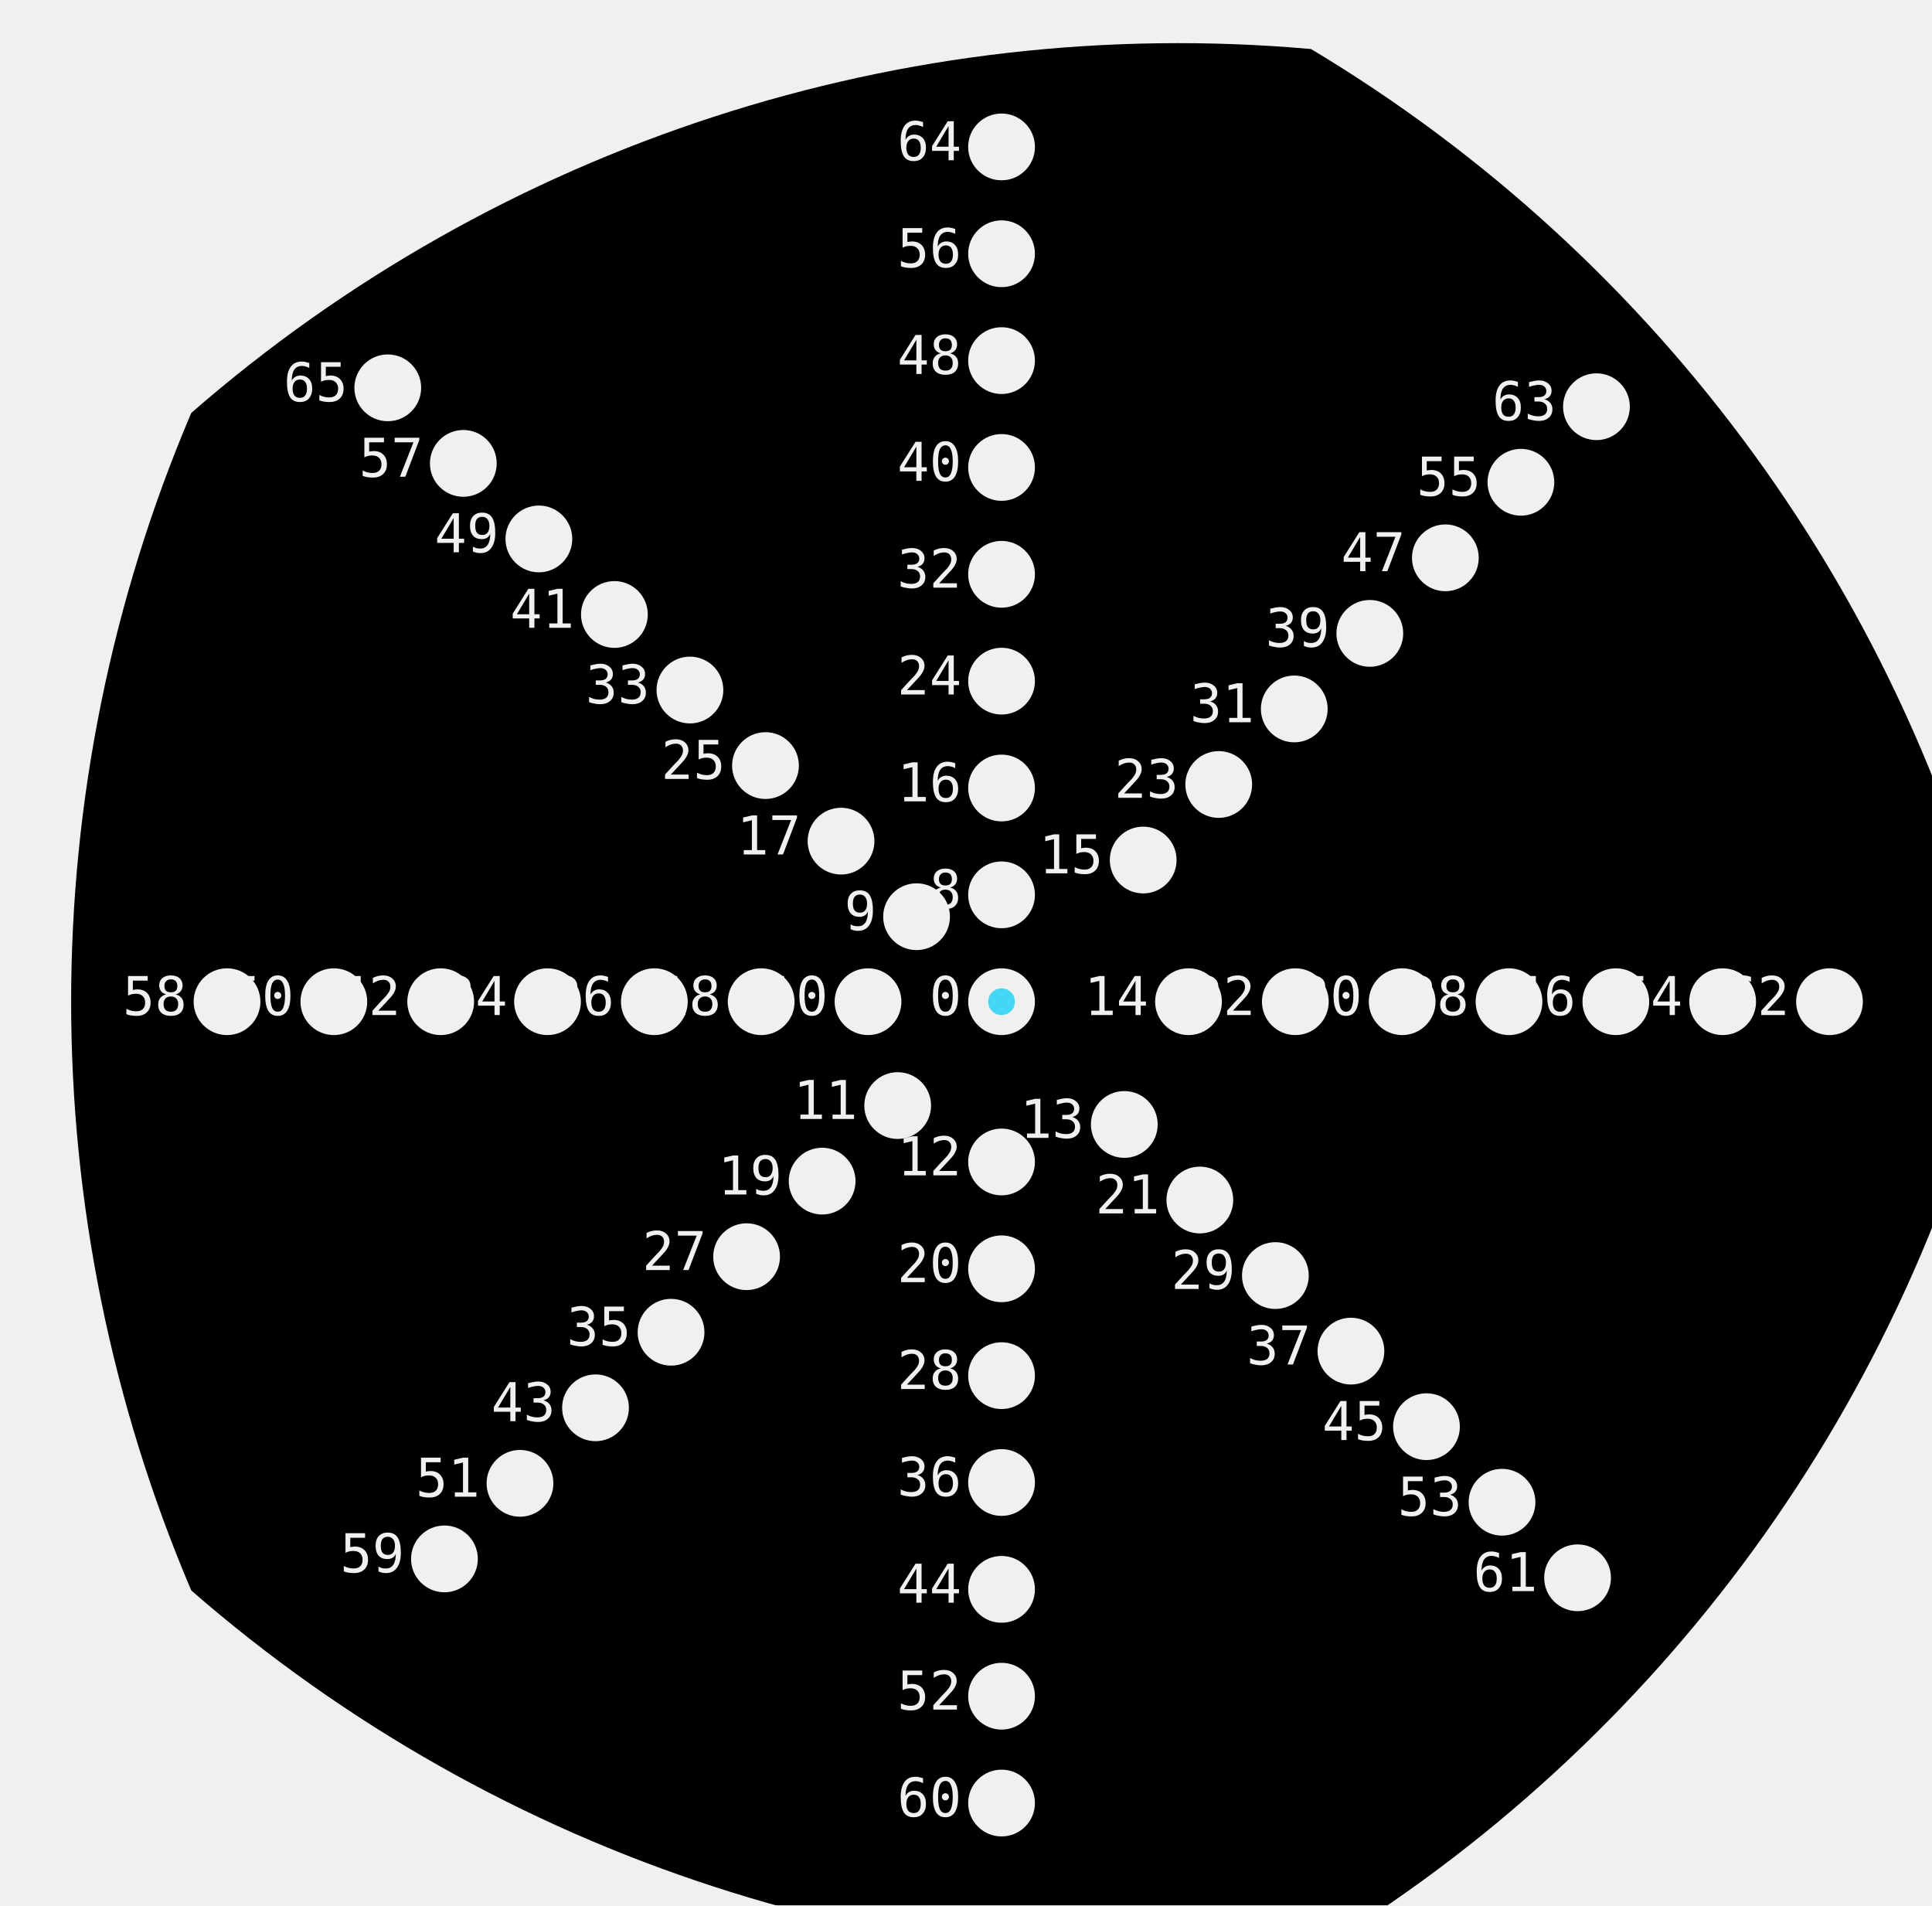
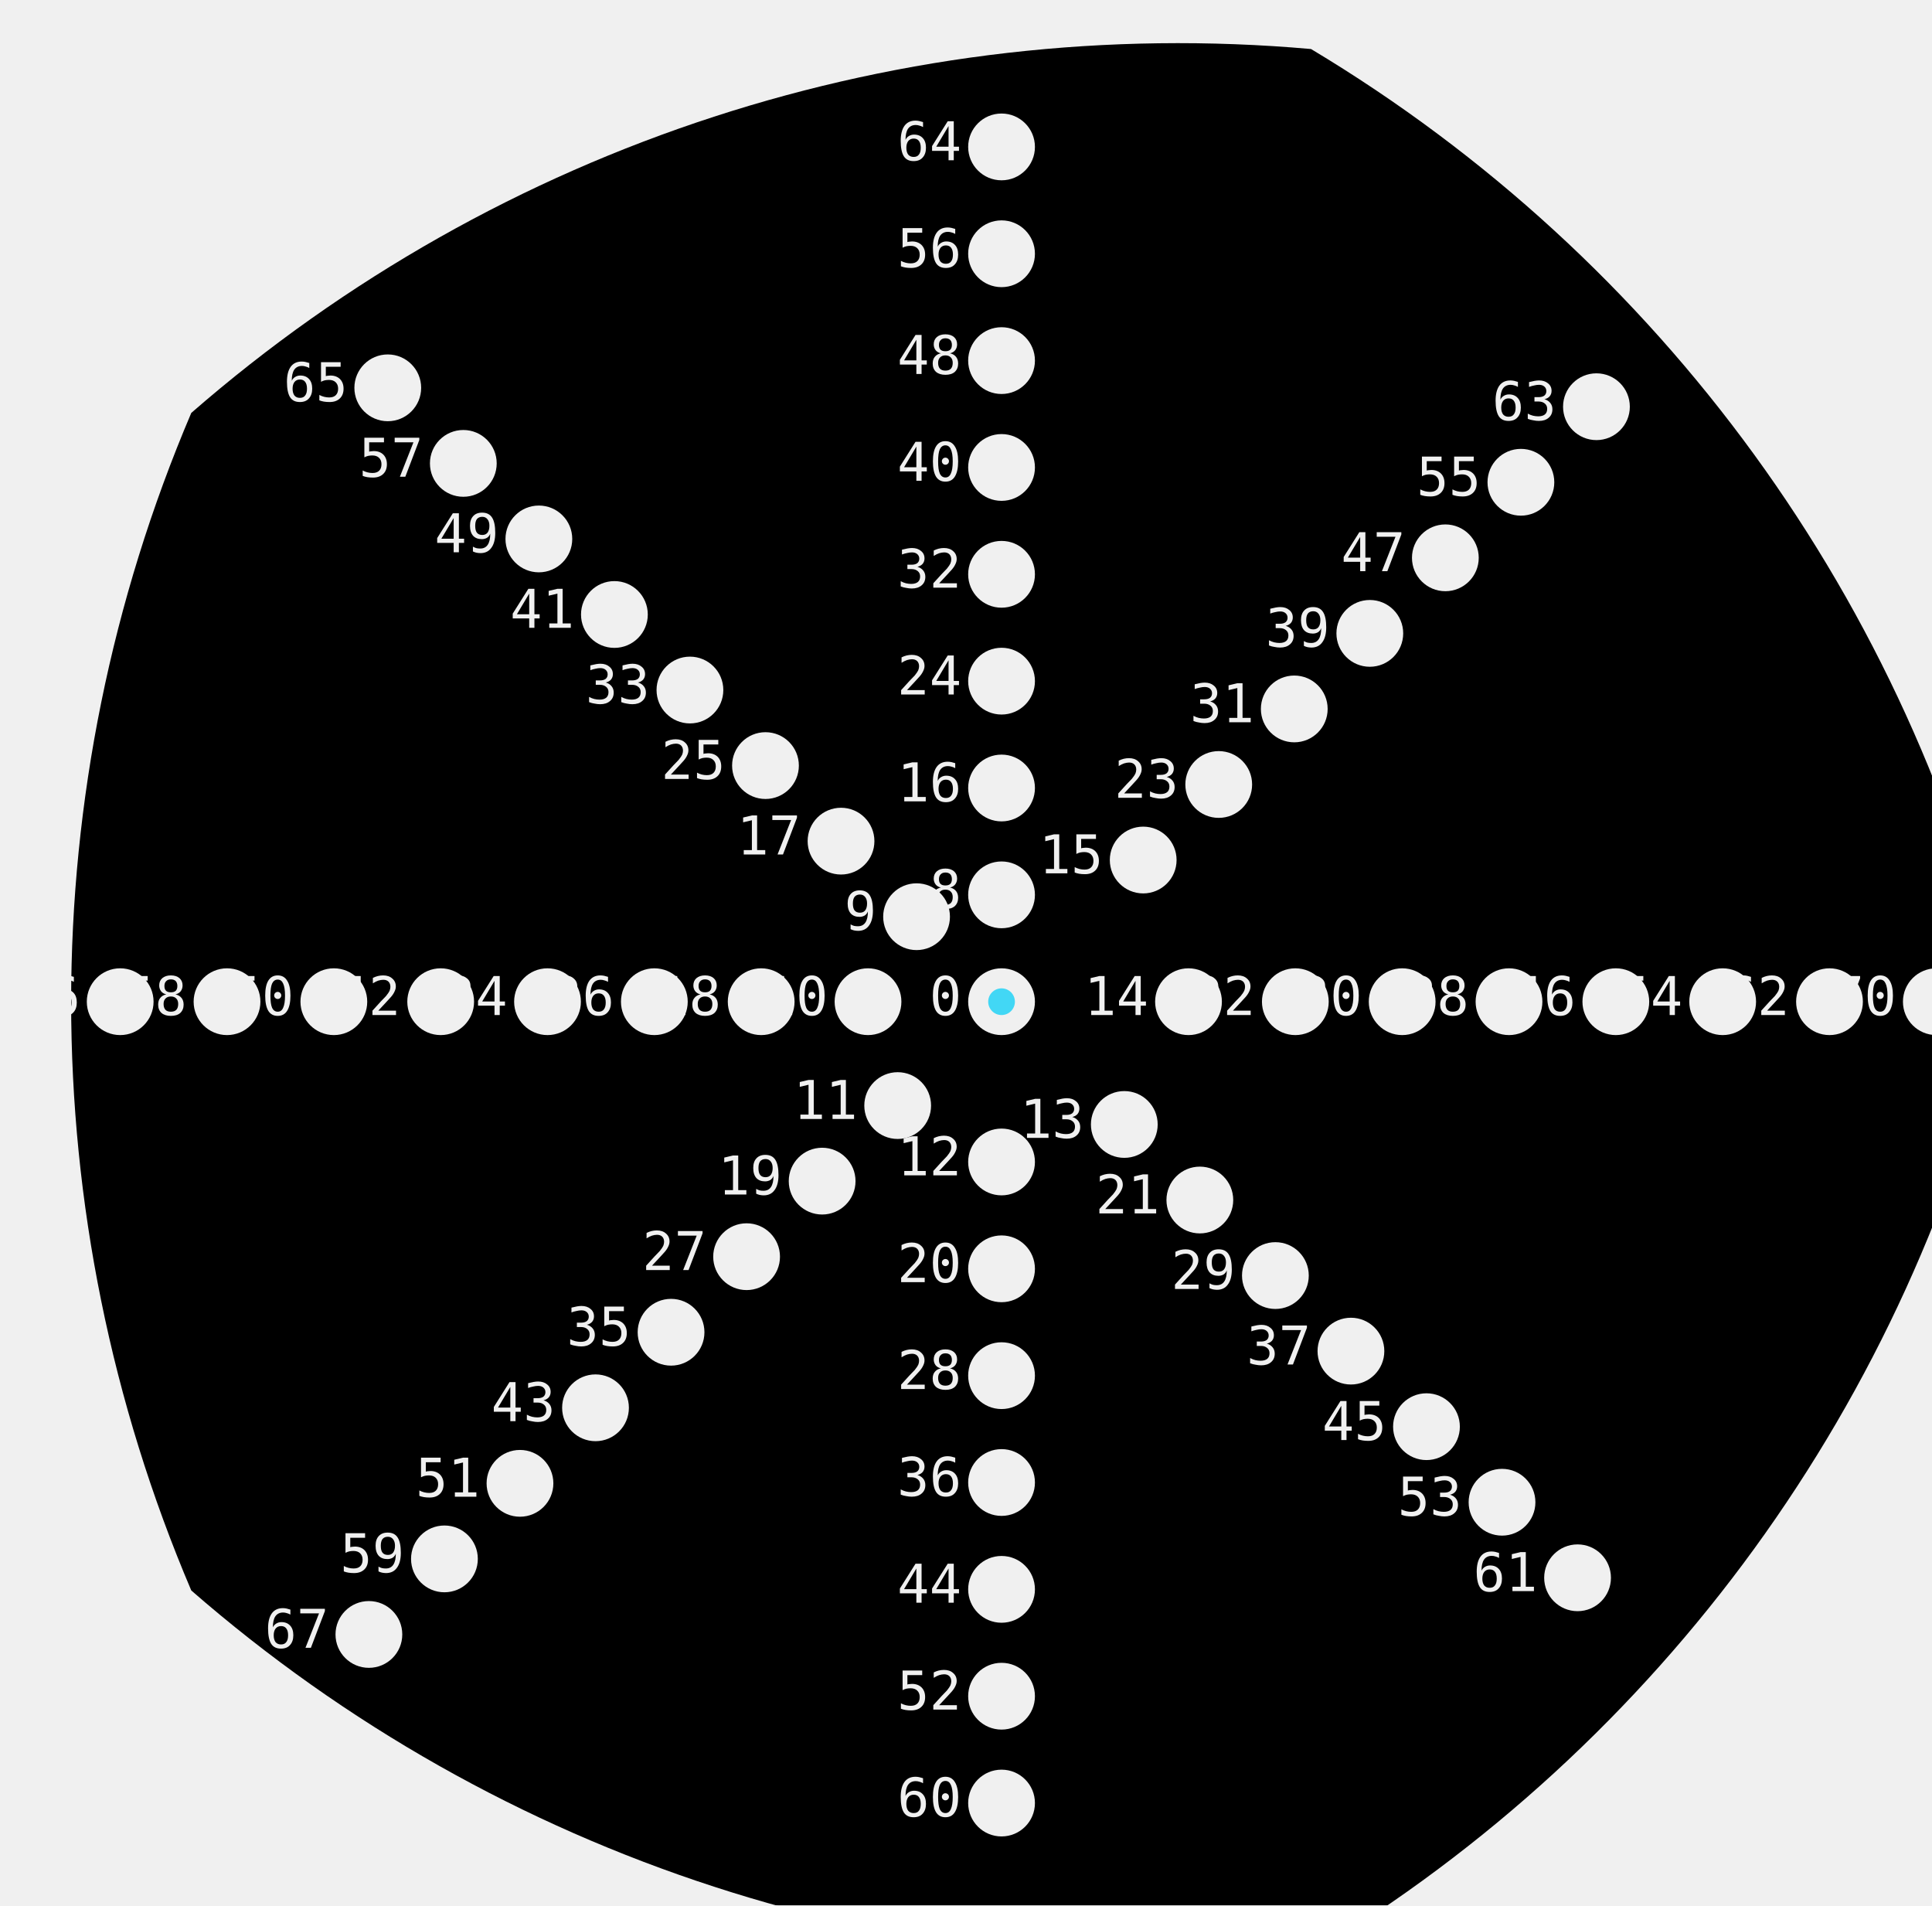
<svg xmlns="http://www.w3.org/2000/svg" xmlns:ns1="http://nathanfriend.io/inspiral">
  <g>
    <style>
      text {
        font-family: monospace;
        font-size: 4px;
      }
    </style>
    <mask id="holes">
      <rect width="100%" height="100%" fill="white" />
      <circle cx="75" cy="75" r="2.5" ns1:hole-name="0" ns1:hole-text-position-angle="0" ns1:hole-text-rotation-angle="0" />
      <text x="72" y="76" text-anchor="end">0</text>
      <circle cx="75" cy="67" r="2.5" ns1:hole-name="8" ns1:hole-text-position-angle="2.3415926535897933" ns1:hole-text-rotation-angle="-0.7" />
      <text x="72" y="68" text-anchor="end">8</text>
      <circle cx="75" cy="59" r="2.5" ns1:hole-name="16" ns1:hole-text-position-angle="2.741592653589793" ns1:hole-text-rotation-angle="0" />
      <text x="72" y="60" text-anchor="end">16</text>
      <circle cx="75" cy="51" r="2.5" ns1:hole-name="24" ns1:hole-text-position-angle="3.141592653589793" ns1:hole-text-rotation-angle="0" />
      <text x="72" y="52" text-anchor="end">24</text>
      <circle cx="75" cy="43" r="2.5" ns1:hole-name="32" ns1:hole-text-position-angle="3.141592653589793" ns1:hole-text-rotation-angle="0" />
      <text x="72" y="44" text-anchor="end">32</text>
      <circle cx="75" cy="35" r="2.5" ns1:hole-name="40" ns1:hole-text-position-angle="3.141592653589793" ns1:hole-text-rotation-angle="0" />
      <text x="72" y="36" text-anchor="end">40</text>
      <circle cx="75" cy="27" r="2.5" ns1:hole-name="48" ns1:hole-text-position-angle="3.141592653589793" ns1:hole-text-rotation-angle="0" />
      <text x="72" y="28" text-anchor="end">48</text>
      <circle cx="75" cy="19" r="2.5" ns1:hole-name="56" ns1:hole-text-position-angle="3.141592653589793" ns1:hole-text-rotation-angle="0" />
      <text x="72" y="20" text-anchor="end">56</text>
      <circle cx="75" cy="11" r="2.5" ns1:hole-name="64" ns1:hole-text-position-angle="3.141592653589793" ns1:hole-text-rotation-angle="0" />
      <text x="72" y="12" text-anchor="end">64</text>
      <circle cx="68.636" cy="68.636" r="2.5" ns1:hole-name="9" ns1:hole-text-position-angle="3.1269908169872416" ns1:hole-text-rotation-angle="-1.4853981633974482" />
      <text x="65.636" y="69.636" text-anchor="end">9</text>
      <circle cx="62.979" cy="62.979" r="2.5" ns1:hole-name="17" ns1:hole-text-position-angle="3.5269908169872415" ns1:hole-text-rotation-angle="-0.7853981633974483" />
      <text x="59.979" y="63.979" text-anchor="end">17</text>
      <circle cx="57.322" cy="57.322" r="2.5" ns1:hole-name="25" ns1:hole-text-position-angle="3.9269908169872414" ns1:hole-text-rotation-angle="-0.7853981633974483" />
      <text x="54.322" y="58.322" text-anchor="end">25</text>
      <circle cx="51.665" cy="51.665" r="2.5" ns1:hole-name="33" ns1:hole-text-position-angle="3.9269908169872414" ns1:hole-text-rotation-angle="-0.7853981633974483" />
      <text x="48.665" y="52.665" text-anchor="end">33</text>
      <circle cx="46.009" cy="46.009" r="2.5" ns1:hole-name="41" ns1:hole-text-position-angle="3.9269908169872414" ns1:hole-text-rotation-angle="-0.7853981633974483" />
      <text x="43.009" y="47.009" text-anchor="end">41</text>
      <circle cx="40.352" cy="40.352" r="2.5" ns1:hole-name="49" ns1:hole-text-position-angle="3.9269908169872414" ns1:hole-text-rotation-angle="-0.7853981633974483" />
      <text x="37.352" y="41.352" text-anchor="end">49</text>
      <circle cx="34.695" cy="34.695" r="2.5" ns1:hole-name="57" ns1:hole-text-position-angle="3.9269908169872414" ns1:hole-text-rotation-angle="-0.7853981633974483" />
      <text x="31.695" y="35.695" text-anchor="end">57</text>
      <circle cx="29.038" cy="29.038" r="2.5" ns1:hole-name="65" ns1:hole-text-position-angle="3.9269908169872414" ns1:hole-text-rotation-angle="-0.7853981633974483" />
      <text x="26.038" y="30.038" text-anchor="end">65</text>
      <circle cx="65" cy="75" r="2.5" ns1:hole-name="10" ns1:hole-text-position-angle="4.312388980384689" ns1:hole-text-rotation-angle="-1.5707963267948966" />
      <text x="62" y="76" text-anchor="end">10</text>
      <circle cx="57" cy="75" r="2.5" ns1:hole-name="18" ns1:hole-text-position-angle="4.71238898038469" ns1:hole-text-rotation-angle="-1.5707963267948966" />
      <text x="54" y="76" text-anchor="end">18</text>
      <circle cx="49" cy="75" r="2.5" ns1:hole-name="26" ns1:hole-text-position-angle="4.71238898038469" ns1:hole-text-rotation-angle="-1.5707963267948966" />
      <text x="46" y="76" text-anchor="end">26</text>
      <circle cx="41" cy="75" r="2.5" ns1:hole-name="34" ns1:hole-text-position-angle="4.71238898038469" ns1:hole-text-rotation-angle="-1.5707963267948966" />
      <text x="38" y="76" text-anchor="end">34</text>
      <circle cx="33" cy="75" r="2.5" ns1:hole-name="42" ns1:hole-text-position-angle="4.71238898038469" ns1:hole-text-rotation-angle="-1.5707963267948966" />
      <text x="30" y="76" text-anchor="end">42</text>
      <circle cx="25" cy="75" r="2.5" ns1:hole-name="50" ns1:hole-text-position-angle="4.71238898038469" ns1:hole-text-rotation-angle="-1.5707963267948966" />
      <text x="22" y="76" text-anchor="end">50</text>
      <circle cx="17" cy="75" r="2.5" ns1:hole-name="58" ns1:hole-text-position-angle="4.71238898038469" ns1:hole-text-rotation-angle="-1.5707963267948966" />
      <text x="14" y="76" text-anchor="end">58</text>
+       <circle cx="9" cy="75" r="2.5" ns1:hole-name="66" ns1:hole-text-position-angle="4.71238898038469" ns1:hole-text-rotation-angle="-1.5707963267948966" />
+       <text x="6" y="76" text-anchor="end">66</text>
      <circle cx="67.222" cy="82.778" r="2.5" ns1:hole-name="11" ns1:hole-text-position-angle="4.997787143782138" ns1:hole-text-rotation-angle="-2.356194490192345" />
      <text x="64.222" y="83.778" text-anchor="end">11</text>
      <circle cx="61.565" cy="88.435" r="2.5" ns1:hole-name="19" ns1:hole-text-position-angle="5.497787143782138" ns1:hole-text-rotation-angle="-2.356194490192345" />
      <text x="58.565" y="89.435" text-anchor="end">19</text>
      <circle cx="55.908" cy="94.092" r="2.5" ns1:hole-name="27" ns1:hole-text-position-angle="5.497787143782138" ns1:hole-text-rotation-angle="-2.356194490192345" />
      <text x="52.908" y="95.092" text-anchor="end">27</text>
      <circle cx="50.251" cy="99.749" r="2.5" ns1:hole-name="35" ns1:hole-text-position-angle="5.497787143782138" ns1:hole-text-rotation-angle="-2.356194490192345" />
      <text x="47.251" y="100.749" text-anchor="end">35</text>
      <circle cx="44.594" cy="105.406" r="2.5" ns1:hole-name="43" ns1:hole-text-position-angle="5.497787143782138" ns1:hole-text-rotation-angle="-2.356194490192345" />
      <text x="41.594" y="106.406" text-anchor="end">43</text>
      <circle cx="38.938" cy="111.062" r="2.5" ns1:hole-name="51" ns1:hole-text-position-angle="5.497787143782138" ns1:hole-text-rotation-angle="-2.356194490192345" />
      <text x="35.938" y="112.062" text-anchor="end">51</text>
      <circle cx="33.281" cy="116.719" r="2.5" ns1:hole-name="59" ns1:hole-text-position-angle="5.497787143782138" ns1:hole-text-rotation-angle="-2.356194490192345" />
      <text x="30.281" y="117.719" text-anchor="end">59</text>
+       <circle cx="27.624" cy="122.376" r="2.5" ns1:hole-name="67" ns1:hole-text-position-angle="5.497787143782138" ns1:hole-text-rotation-angle="-2.356194490192345" />
+       <text x="24.624" y="123.376" text-anchor="end">67</text>
      <circle cx="75" cy="87" r="2.5" ns1:hole-name="12" ns1:hole-text-position-angle="6.083185307179586" ns1:hole-text-rotation-angle="-3.141592653589793" />
      <text x="72" y="88" text-anchor="end">12</text>
      <circle cx="75" cy="95" r="2.5" ns1:hole-name="20" ns1:hole-text-position-angle="6.283185307179586" ns1:hole-text-rotation-angle="-3.141592653589793" />
      <text x="72" y="96" text-anchor="end">20</text>
      <circle cx="75" cy="103" r="2.5" ns1:hole-name="28" ns1:hole-text-position-angle="6.283185307179586" ns1:hole-text-rotation-angle="-3.141592653589793" />
      <text x="72" y="104" text-anchor="end">28</text>
      <circle cx="75" cy="111" r="2.5" ns1:hole-name="36" ns1:hole-text-position-angle="6.283185307179586" ns1:hole-text-rotation-angle="-3.141592653589793" />
      <text x="72" y="112" text-anchor="end">36</text>
      <circle cx="75" cy="119" r="2.5" ns1:hole-name="44" ns1:hole-text-position-angle="6.283185307179586" ns1:hole-text-rotation-angle="-3.141592653589793" />
      <text x="72" y="120" text-anchor="end">44</text>
      <circle cx="75" cy="127" r="2.5" ns1:hole-name="52" ns1:hole-text-position-angle="6.283185307179586" ns1:hole-text-rotation-angle="-3.141592653589793" />
      <text x="72" y="128" text-anchor="end">52</text>
      <circle cx="75" cy="135" r="2.5" ns1:hole-name="60" ns1:hole-text-position-angle="6.283185307179586" ns1:hole-text-rotation-angle="-3.141592653589793" />
      <text x="72" y="136" text-anchor="end">60</text>
      <circle cx="84.192" cy="84.192" r="2.5" ns1:hole-name="13" ns1:hole-text-position-angle="6.668583470577034" ns1:hole-text-rotation-angle="-3.9269908169872414" />
      <text x="81.192" y="85.192" text-anchor="end">13</text>
      <circle cx="89.849" cy="89.849" r="2.5" ns1:hole-name="21" ns1:hole-text-position-angle="7.0685834705770345" ns1:hole-text-rotation-angle="-3.9269908169872414" />
      <text x="86.849" y="90.849" text-anchor="end">21</text>
      <circle cx="95.506" cy="95.506" r="2.5" ns1:hole-name="29" ns1:hole-text-position-angle="7.0685834705770345" ns1:hole-text-rotation-angle="-3.9269908169872414" />
      <text x="92.506" y="96.506" text-anchor="end">29</text>
      <circle cx="101.163" cy="101.163" r="2.5" ns1:hole-name="37" ns1:hole-text-position-angle="7.0685834705770345" ns1:hole-text-rotation-angle="-3.9269908169872414" />
      <text x="98.163" y="102.163" text-anchor="end">37</text>
      <circle cx="106.82" cy="106.82" r="2.5" ns1:hole-name="45" ns1:hole-text-position-angle="7.0685834705770345" ns1:hole-text-rotation-angle="-3.9269908169872414" />
      <text x="103.82" y="107.82" text-anchor="end">45</text>
      <circle cx="112.477" cy="112.477" r="2.5" ns1:hole-name="53" ns1:hole-text-position-angle="7.0685834705770345" ns1:hole-text-rotation-angle="-3.9269908169872414" />
      <text x="109.477" y="113.477" text-anchor="end">53</text>
      <circle cx="118.134" cy="118.134" r="2.5" ns1:hole-name="61" ns1:hole-text-position-angle="7.0685834705770345" ns1:hole-text-rotation-angle="-3.9269908169872414" />
      <text x="115.134" y="119.134" text-anchor="end">61</text>
      <circle cx="89" cy="75" r="2.5" ns1:hole-name="14" ns1:hole-text-position-angle="7.653981633974483" ns1:hole-text-rotation-angle="-4.71238898038469" />
      <text x="86" y="76" text-anchor="end">14</text>
      <circle cx="97" cy="75" r="2.5" ns1:hole-name="22" ns1:hole-text-position-angle="7.853981633974483" ns1:hole-text-rotation-angle="-4.71238898038469" />
      <text x="94" y="76" text-anchor="end">22</text>
      <circle cx="105" cy="75" r="2.5" ns1:hole-name="30" ns1:hole-text-position-angle="7.853981633974483" ns1:hole-text-rotation-angle="-4.71238898038469" />
      <text x="102" y="76" text-anchor="end">30</text>
      <circle cx="113" cy="75" r="2.5" ns1:hole-name="38" ns1:hole-text-position-angle="7.853981633974483" ns1:hole-text-rotation-angle="-4.71238898038469" />
      <text x="110" y="76" text-anchor="end">38</text>
      <circle cx="121" cy="75" r="2.5" ns1:hole-name="46" ns1:hole-text-position-angle="7.853981633974483" ns1:hole-text-rotation-angle="-4.71238898038469" />
      <text x="118" y="76" text-anchor="end">46</text>
      <circle cx="129" cy="75" r="2.5" ns1:hole-name="54" ns1:hole-text-position-angle="7.853981633974483" ns1:hole-text-rotation-angle="-4.71238898038469" />
      <text x="126" y="76" text-anchor="end">54</text>
      <circle cx="137" cy="75" r="2.5" ns1:hole-name="62" ns1:hole-text-position-angle="7.853981633974483" ns1:hole-text-rotation-angle="-4.71238898038469" />
      <text x="134" y="76" text-anchor="end">62</text>
+       <circle cx="145" cy="75" r="2.5" ns1:hole-name="70" ns1:hole-text-position-angle="7.853981633974483" ns1:hole-text-rotation-angle="-4.71238898038469" />
+       <text x="142" y="76" text-anchor="end">70</text>
      <circle cx="85.607" cy="64.393" r="2.5" ns1:hole-name="15" ns1:hole-text-position-angle="8.439379797371931" ns1:hole-text-rotation-angle="-5.497787143782138" />
      <text x="82.607" y="65.393" text-anchor="end">15</text>
      <circle cx="91.263" cy="58.737" r="2.5" ns1:hole-name="23" ns1:hole-text-position-angle="8.63937979737193" ns1:hole-text-rotation-angle="-5.497787143782138" />
      <text x="88.263" y="59.737" text-anchor="end">23</text>
      <circle cx="96.92" cy="53.08" r="2.5" ns1:hole-name="31" ns1:hole-text-position-angle="8.63937979737193" ns1:hole-text-rotation-angle="-5.497787143782138" />
      <text x="93.92" y="54.08" text-anchor="end">31</text>
      <circle cx="102.577" cy="47.423" r="2.5" ns1:hole-name="39" ns1:hole-text-position-angle="8.63937979737193" ns1:hole-text-rotation-angle="-5.497787143782138" />
      <text x="99.577" y="48.423" text-anchor="end">39</text>
      <circle cx="108.234" cy="41.766" r="2.5" ns1:hole-name="47" ns1:hole-text-position-angle="8.63937979737193" ns1:hole-text-rotation-angle="-5.497787143782138" />
      <text x="105.234" y="42.766" text-anchor="end">47</text>
      <circle cx="113.891" cy="36.109" r="2.5" ns1:hole-name="55" ns1:hole-text-position-angle="8.63937979737193" ns1:hole-text-rotation-angle="-5.497787143782138" />
      <text x="110.891" y="37.109" text-anchor="end">55</text>
      <circle cx="119.548" cy="30.452" r="2.5" ns1:hole-name="63" ns1:hole-text-position-angle="8.63937979737193" ns1:hole-text-rotation-angle="-5.497787143782138" />
      <text x="116.548" y="31.452" text-anchor="end">63</text>
    </mask>
    <path mask="url(#holes)" d="M 150 75              A 112.5 112.5 0 0 0 98.176 3.671              A 112.5 112.5 0 0 0 14.324 30.916              A 112.5 112.5 0 0 0 14.324 119.084              A 112.5 112.5 0 0 0 98.176 146.329              A 112.5 112.5 0 0 0 150 75              Z" />
    <circle id="center-point" cx="75" cy="75" r="1" fill="#42d7f5" />
  </g>
</svg>
